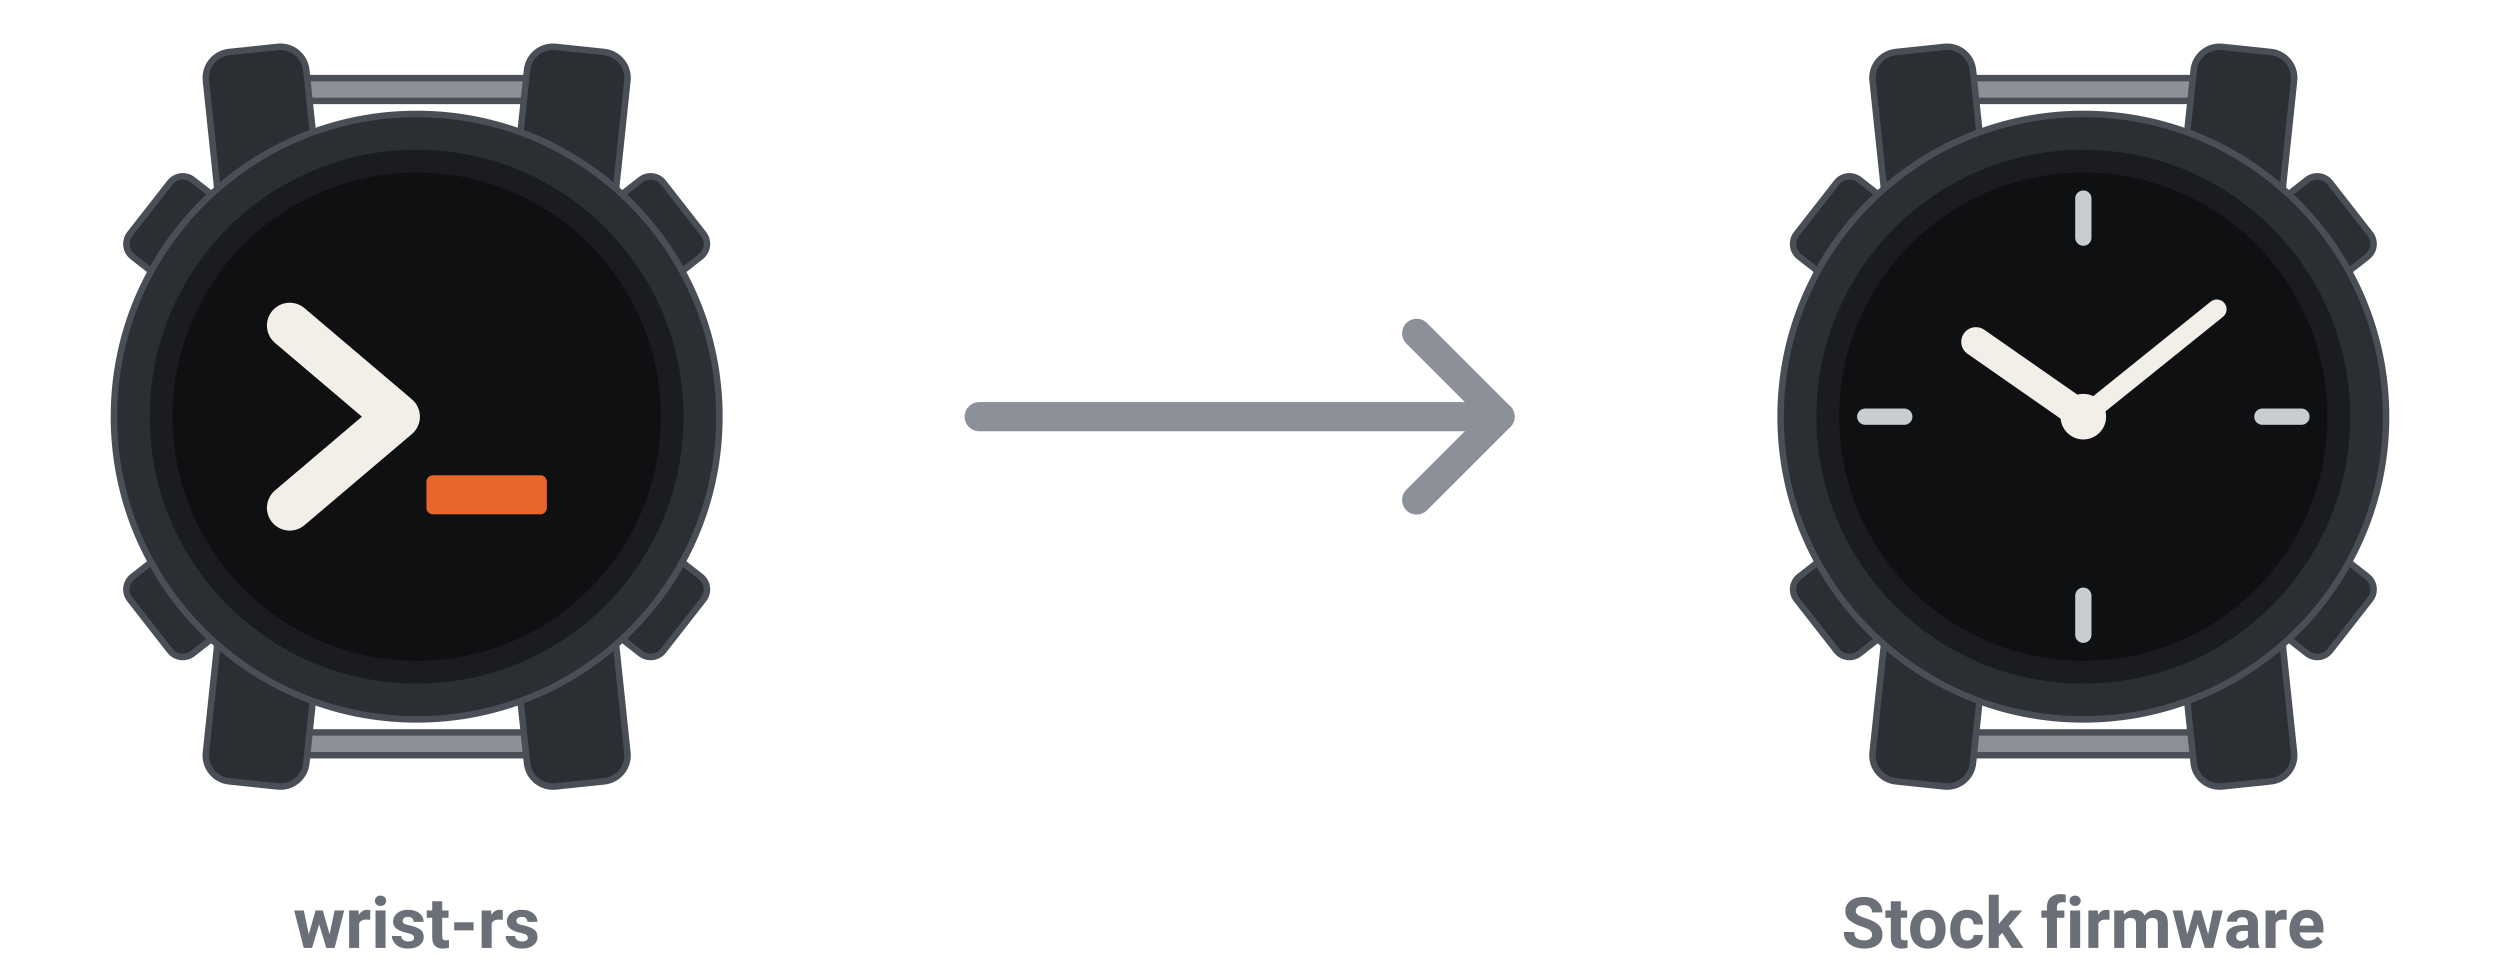
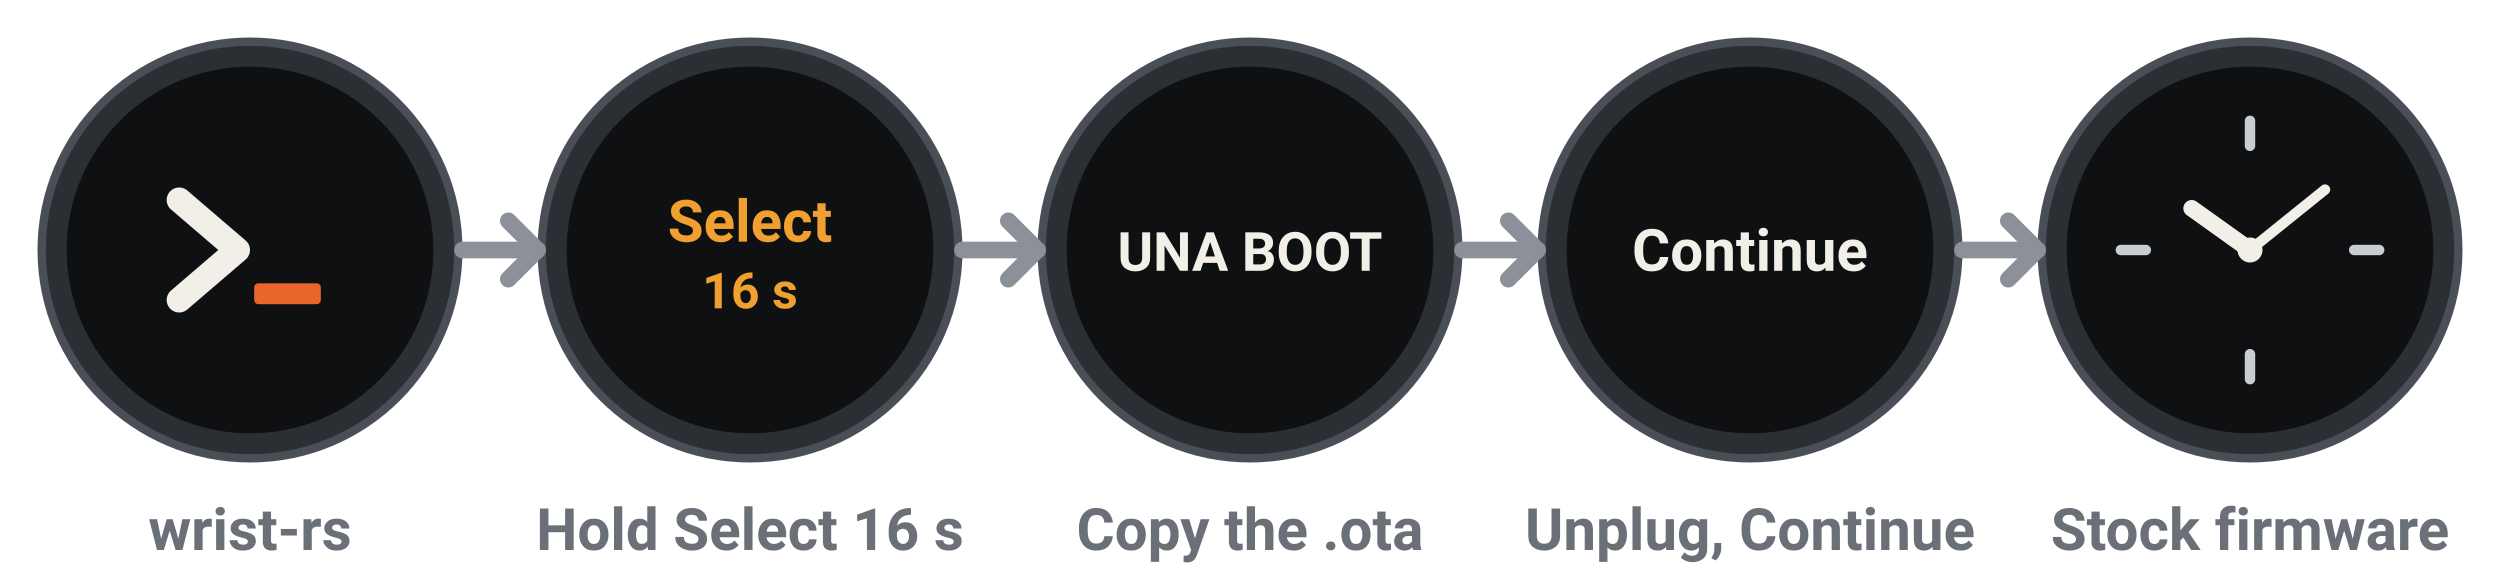
- <svg xmlns="http://www.w3.org/2000/svg" viewBox="0 0 1200 470" role="img" aria-label="From wrist-rs back to the stock firmware">
-   <g transform="translate(0 0) scale(0.78125)">
-     <g stroke="#4A4F57" stroke-width="4">
-       <rect x="168" y="48" width="176" height="14" rx="7" fill="#8C9199" />
-       <rect x="168" y="450" width="176" height="14" rx="7" fill="#8C9199" />
+ <svg xmlns="http://www.w3.org/2000/svg" viewBox="0 0 1200 282" role="img" aria-label="From wrist-rs back to stock: hold Select 16 s, copy the .ota to UNA BOOT, unplug and Continue">
+   <g font-family="system-ui, -apple-system, Segoe UI, Roboto, sans-serif">
+     <g>
+       <circle cx="120" cy="120" r="100" fill="#2B2E33" stroke="#4A4F57" stroke-width="4" />
+       <circle cx="120" cy="120" r="88" fill="#0F1012" />
+       <polyline points="86,96 114,120 86,144" fill="none" stroke="#F2EFE9" stroke-width="12" stroke-linecap="round" stroke-linejoin="round" />
+       <rect x="122" y="136" width="32" height="10" rx="2" fill="#E8652B" />
    </g>
-     <g fill="#2B2E33" stroke="#4A4F57" stroke-width="4">
-       <rect x="132" y="30" width="62" height="140" rx="16" transform="rotate(-6 163 100)" />
-       <rect x="318" y="30" width="62" height="140" rx="16" transform="rotate(6 349 100)" />
-       <rect x="132" y="342" width="62" height="140" rx="16" transform="rotate(6 163 412)" />
-       <rect x="318" y="342" width="62" height="140" rx="16" transform="rotate(-6 349 412)" />
-       <rect x="48" y="226" width="44" height="60" rx="10" transform="rotate(38 256 256)" />
-       <rect x="48" y="226" width="44" height="60" rx="10" transform="rotate(-38 256 256)" />
-       <rect x="420" y="226" width="44" height="60" rx="10" transform="rotate(-38 256 256)" />
-       <rect x="420" y="226" width="44" height="60" rx="10" transform="rotate(38 256 256)" />
-       <circle cx="256" cy="256" r="186" />
+     <text x="120" y="264" font-size="28" font-weight="600" fill="#6B7078" text-anchor="middle">wrist-rs</text>
+     <g>
+       <circle cx="360" cy="120" r="100" fill="#2B2E33" stroke="#4A4F57" stroke-width="4" />
+       <circle cx="360" cy="120" r="88" fill="#0F1012" />
+       <text x="360" y="116" font-size="28" fill="#F0A030" font-weight="600" text-anchor="middle">Select</text>
+       <text x="360" y="148" font-size="24" fill="#F0A030" font-weight="600" text-anchor="middle">16 s</text>
    </g>
-     <circle cx="256" cy="256" r="164" fill="#1A1C1F" />
-     <circle cx="256" cy="256" r="150" fill="#0F1012" />
-     <polyline points="178,200 244,256 178,312" fill="none" stroke="#F2EFE9" stroke-width="28" stroke-linecap="round" stroke-linejoin="round" />
-     <rect x="262" y="292" width="74" height="24" rx="4" fill="#E8652B" />
-   </g>
-   <g fill="none" stroke="#8C9199" stroke-width="14" stroke-linecap="round" stroke-linejoin="round">
-     <line x1="470" y1="200" x2="720" y2="200" />
-     <polyline points="680,160 720,200 680,240" />
-   </g>
-   <g transform="translate(800 0) scale(0.78125)">
-     <g stroke="#4A4F57" stroke-width="4">
-       <rect x="168" y="48" width="176" height="14" rx="7" fill="#8C9199" />
-       <rect x="168" y="450" width="176" height="14" rx="7" fill="#8C9199" />
+     <text x="360" y="264" font-size="28" font-weight="600" fill="#6B7078" text-anchor="middle">Hold Select 16 s</text>
+     <g fill="none" stroke="#8C9199" stroke-width="8" stroke-linecap="round" stroke-linejoin="round">
+       <line x1="222" y1="120" x2="258" y2="120" />
+       <polyline points="244,106 258,120 244,134" />
    </g>
-     <g fill="#2B2E33" stroke="#4A4F57" stroke-width="4">
-       <rect x="132" y="30" width="62" height="140" rx="16" transform="rotate(-6 163 100)" />
-       <rect x="318" y="30" width="62" height="140" rx="16" transform="rotate(6 349 100)" />
-       <rect x="132" y="342" width="62" height="140" rx="16" transform="rotate(6 163 412)" />
-       <rect x="318" y="342" width="62" height="140" rx="16" transform="rotate(-6 349 412)" />
-       <rect x="48" y="226" width="44" height="60" rx="10" transform="rotate(38 256 256)" />
-       <rect x="48" y="226" width="44" height="60" rx="10" transform="rotate(-38 256 256)" />
-       <rect x="420" y="226" width="44" height="60" rx="10" transform="rotate(-38 256 256)" />
-       <rect x="420" y="226" width="44" height="60" rx="10" transform="rotate(38 256 256)" />
-       <circle cx="256" cy="256" r="186" />
+     <g>
+       <circle cx="600" cy="120" r="100" fill="#2B2E33" stroke="#4A4F57" stroke-width="4" />
+       <circle cx="600" cy="120" r="88" fill="#0F1012" />
+       <text x="600" y="130" font-size="26" fill="#F2EFE9" font-weight="600" text-anchor="middle">UNA BOOT</text>
    </g>
-     <circle cx="256" cy="256" r="164" fill="#1A1C1F" />
-     <circle cx="256" cy="256" r="150" fill="#0F1012" />
-     <g stroke="#C9CCD1" stroke-width="10" stroke-linecap="round">
-       <line x1="256" y1="122" x2="256" y2="146" />
-       <line x1="390" y1="256" x2="366" y2="256" />
-       <line x1="256" y1="390" x2="256" y2="366" />
-       <line x1="122" y1="256" x2="146" y2="256" />
+     <text x="600" y="264" font-size="28" font-weight="600" fill="#6B7078" text-anchor="middle">Copy the .ota</text>
+     <g fill="none" stroke="#8C9199" stroke-width="8" stroke-linecap="round" stroke-linejoin="round">
+       <line x1="462" y1="120" x2="498" y2="120" />
+       <polyline points="484,106 498,120 484,134" />
    </g>
-     <line x1="256" y1="256" x2="190" y2="210" stroke="#F2EFE9" stroke-width="18" stroke-linecap="round" />
-     <line x1="256" y1="256" x2="338" y2="190" stroke="#F2EFE9" stroke-width="12" stroke-linecap="round" />
-     <circle cx="256" cy="256" r="14" fill="#F2EFE9" />
-   </g>
-   <g font-family="system-ui, -apple-system, Segoe UI, Roboto, sans-serif" font-size="34" font-weight="600" fill="#6B7078" text-anchor="middle">
-     <text x="200" y="455">wrist-rs</text>
-     <text x="1000" y="455">Stock firmware</text>
+     <g>
+       <circle cx="840" cy="120" r="100" fill="#2B2E33" stroke="#4A4F57" stroke-width="4" />
+       <circle cx="840" cy="120" r="88" fill="#0F1012" />
+       <text x="840" y="130" font-size="28" fill="#F2EFE9" font-weight="600" text-anchor="middle">Continue</text>
+     </g>
+     <text x="840" y="264" font-size="28" font-weight="600" fill="#6B7078" text-anchor="middle">Unplug, Continue</text>
+     <g fill="none" stroke="#8C9199" stroke-width="8" stroke-linecap="round" stroke-linejoin="round">
+       <line x1="702" y1="120" x2="738" y2="120" />
+       <polyline points="724,106 738,120 724,134" />
+     </g>
+     <g>
+       <circle cx="1080" cy="120" r="100" fill="#2B2E33" stroke="#4A4F57" stroke-width="4" />
+       <circle cx="1080" cy="120" r="88" fill="#0F1012" />
+       <g stroke="#C9CCD1" stroke-width="5" stroke-linecap="round">
+         <line x1="1080" y1="58" x2="1080" y2="70" />
+         <line x1="1142" y1="120" x2="1130" y2="120" />
+         <line x1="1080" y1="182" x2="1080" y2="170" />
+         <line x1="1018" y1="120" x2="1030" y2="120" />
+       </g>
+       <line x1="1080" y1="120" x2="1052" y2="100" stroke="#F2EFE9" stroke-width="8" stroke-linecap="round" />
+       <line x1="1080" y1="120" x2="1116" y2="91" stroke="#F2EFE9" stroke-width="5" stroke-linecap="round" />
+       <circle cx="1080" cy="120" r="6" fill="#F2EFE9" />
+     </g>
+     <text x="1080" y="264" font-size="28" font-weight="600" fill="#6B7078" text-anchor="middle">Stock firmware</text>
+     <g fill="none" stroke="#8C9199" stroke-width="8" stroke-linecap="round" stroke-linejoin="round">
+       <line x1="942" y1="120" x2="978" y2="120" />
+       <polyline points="964,106 978,120 964,134" />
+     </g>
  </g>
</svg>
